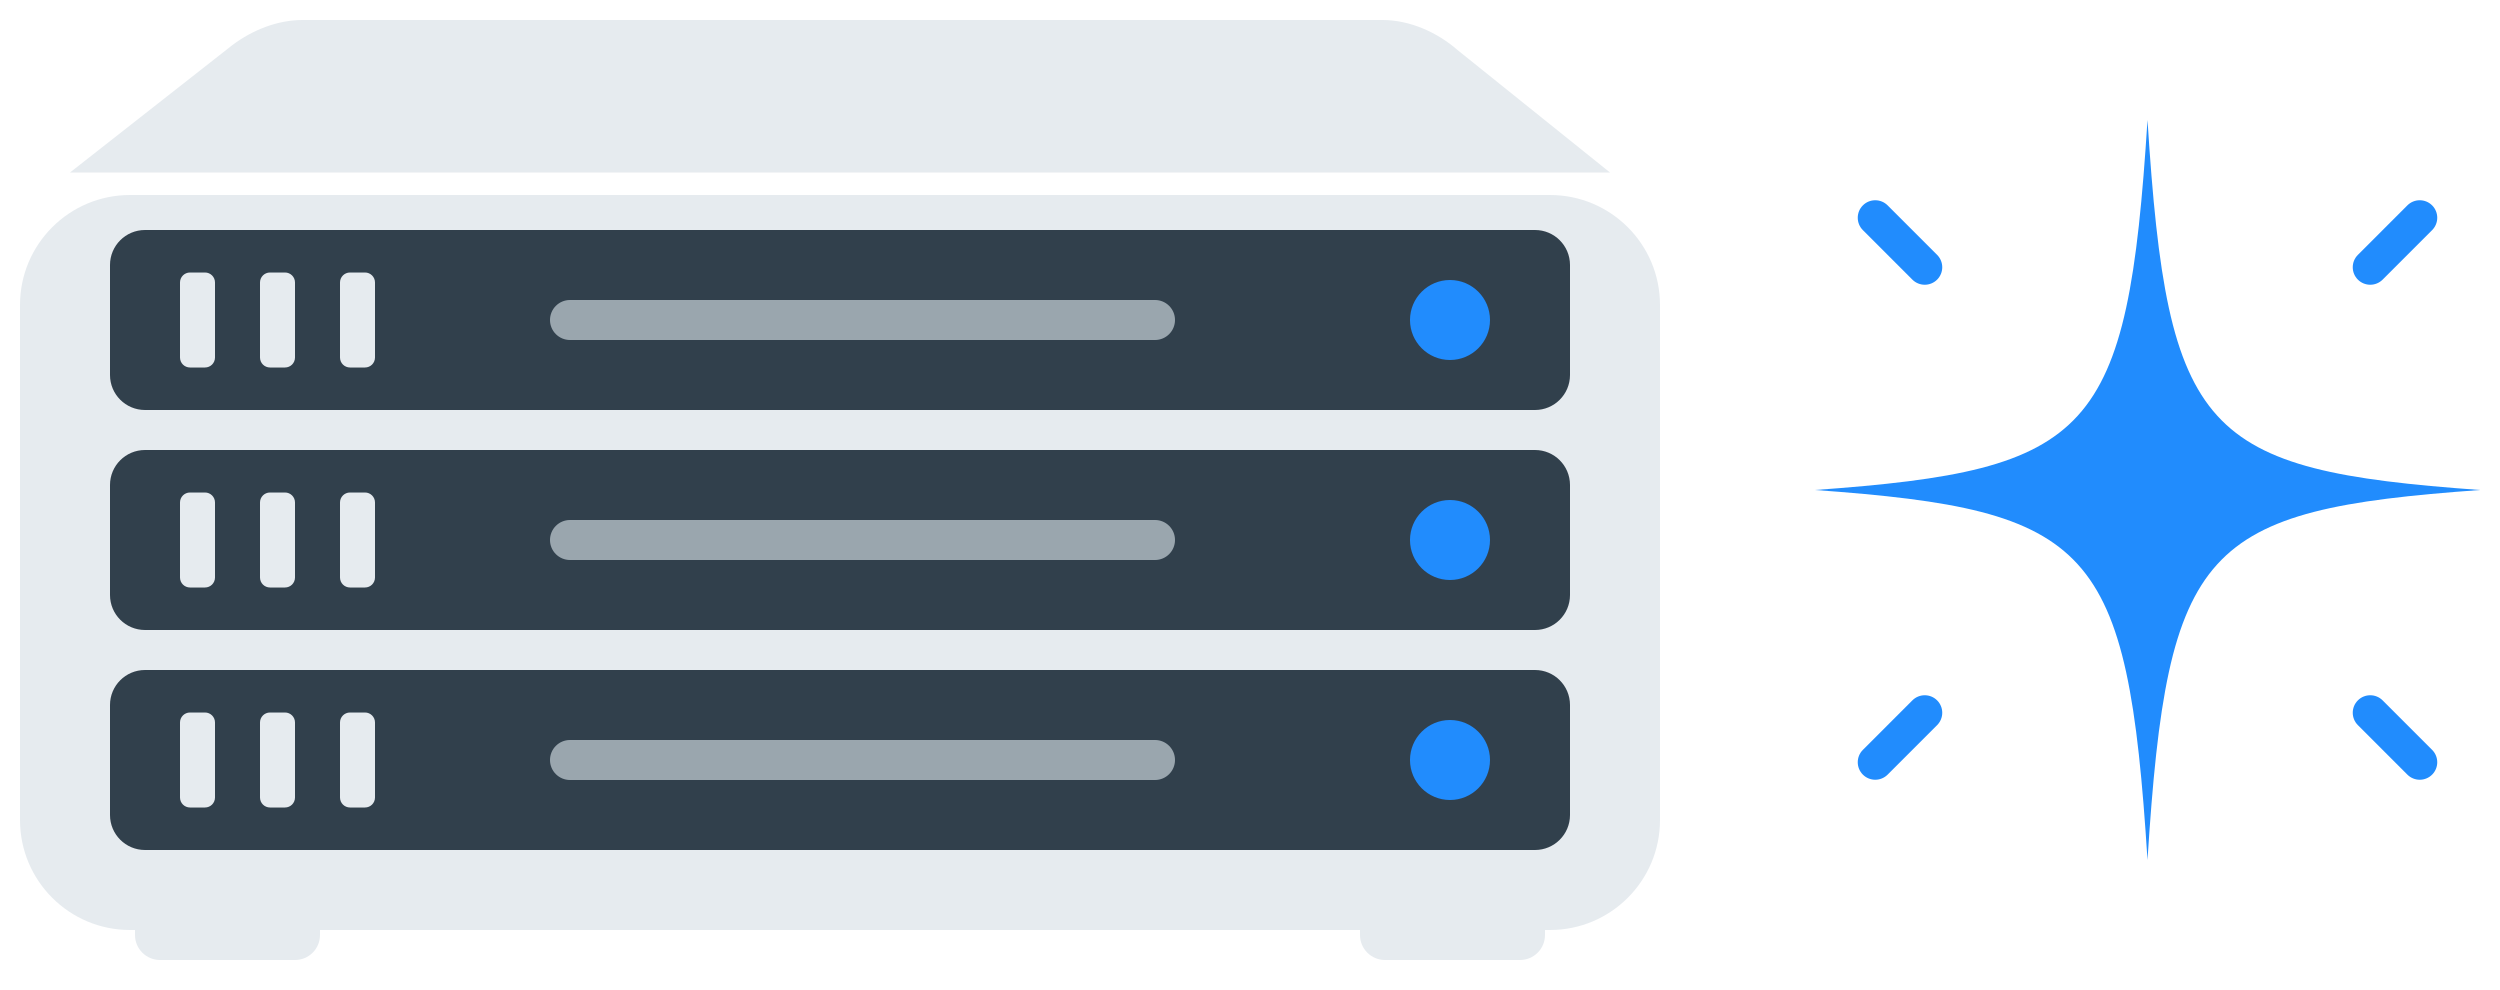
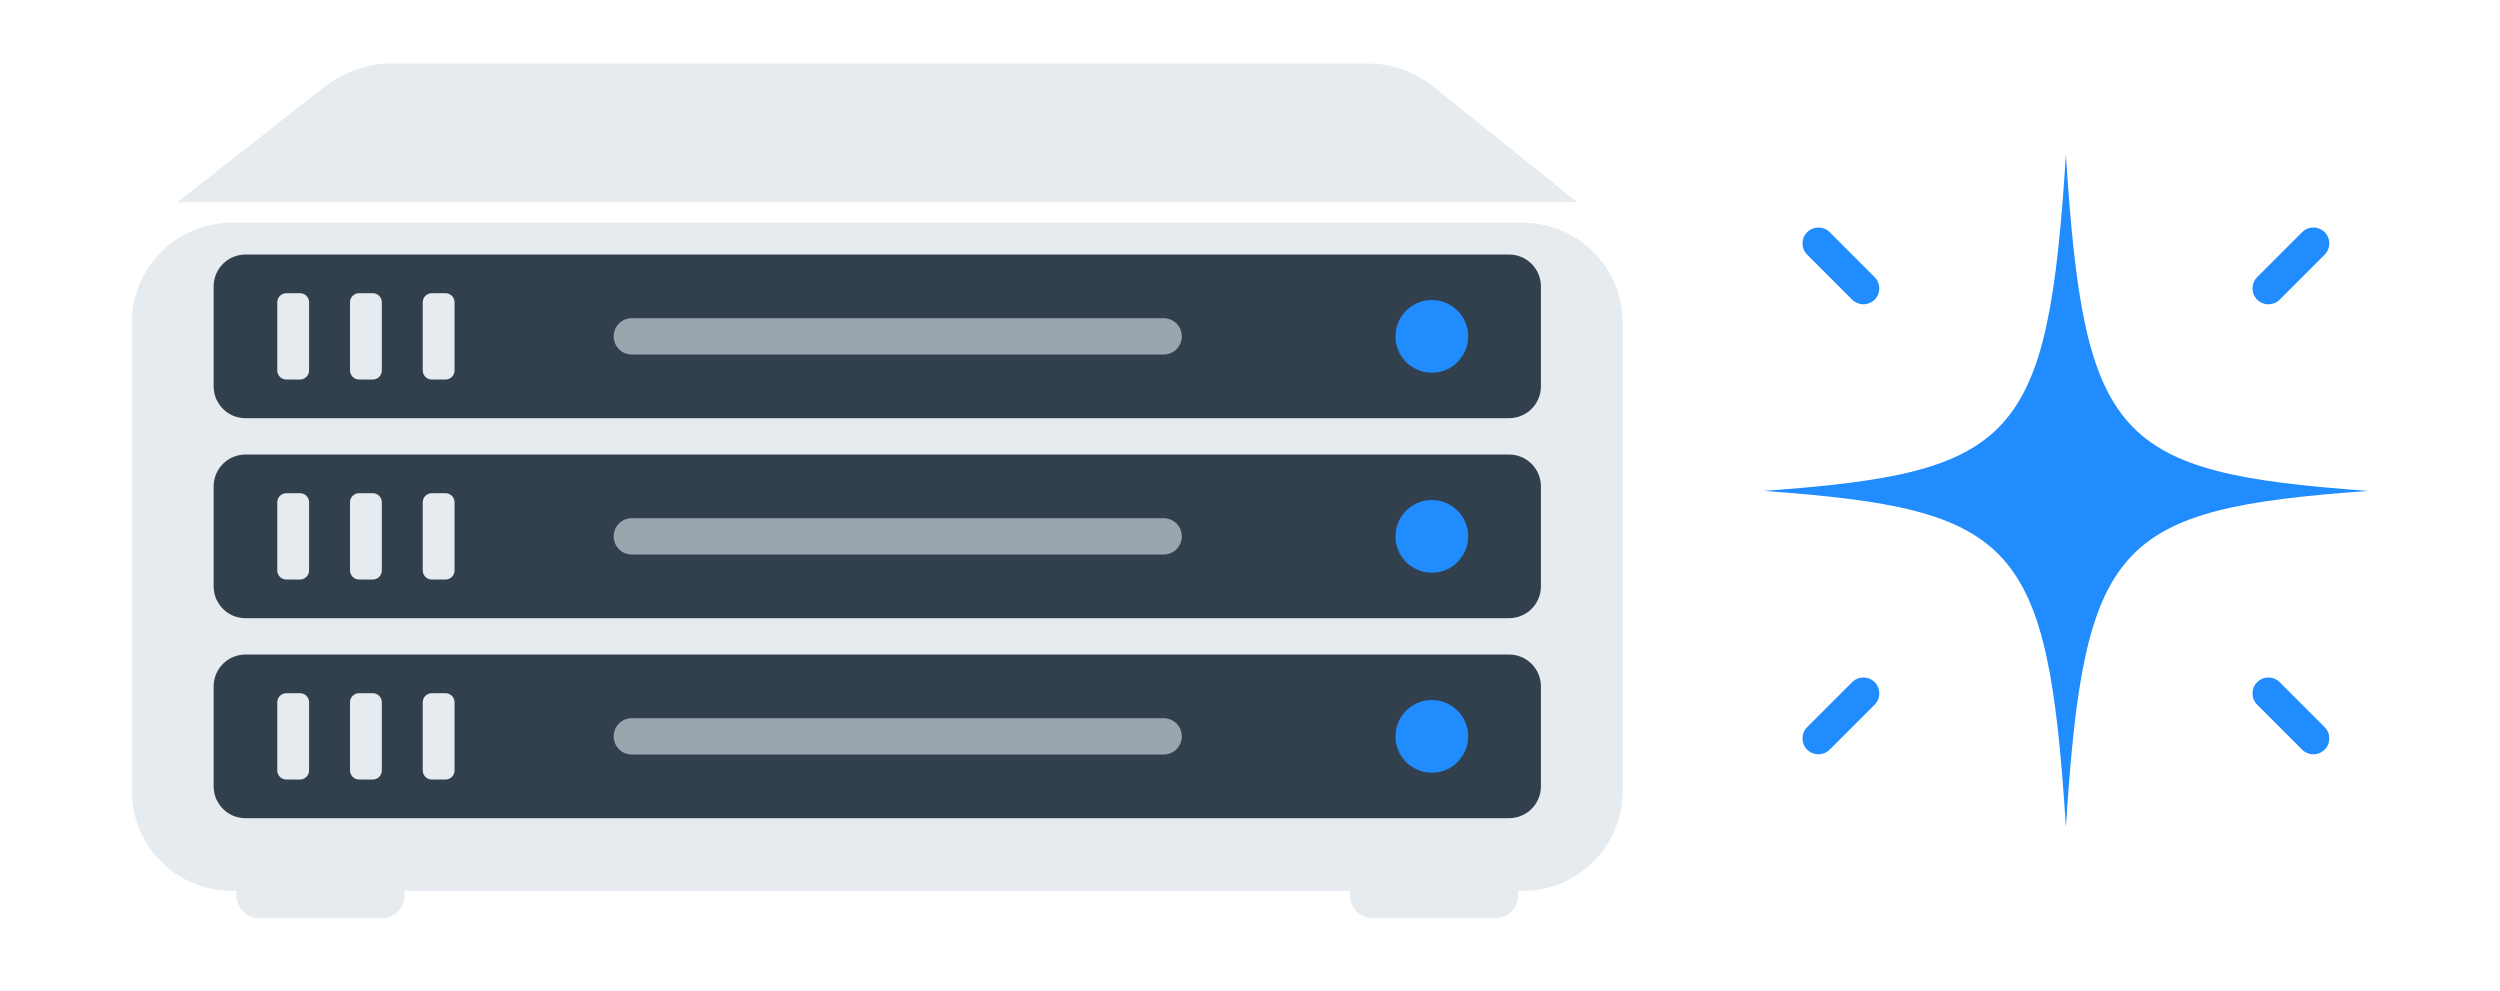
- <svg xmlns="http://www.w3.org/2000/svg" viewBox="0 0 1000 396" fill="none">
+ <svg xmlns="http://www.w3.org/2000/svg" viewBox="-50 -20 1100 436" fill="none">
  <g fill="#E6EBEF">
    <path d="M121 8H553C564 8 575 13 583 20L644 69H28L93 18C101 12 111 8 121 8Z" />
    <rect x="8" y="78" width="656" height="294" rx="44" />
    <rect x="54" y="360" width="74" height="24" rx="10" />
    <rect x="544" y="360" width="74" height="24" rx="10" />
  </g>
  <g fill="#31404C">
    <rect x="44" y="92" width="584" height="72" rx="14" />
    <rect x="44" y="180" width="584" height="72" rx="14" />
    <rect x="44" y="268" width="584" height="72" rx="14" />
  </g>
  <g fill="#E6EBEF">
    <rect x="72" y="109" width="14" height="38" rx="4" />
    <rect x="104" y="109" width="14" height="38" rx="4" />
    <rect x="136" y="109" width="14" height="38" rx="4" />
    <rect x="72" y="197" width="14" height="38" rx="4" />
    <rect x="104" y="197" width="14" height="38" rx="4" />
    <rect x="136" y="197" width="14" height="38" rx="4" />
    <rect x="72" y="285" width="14" height="38" rx="4" />
    <rect x="104" y="285" width="14" height="38" rx="4" />
    <rect x="136" y="285" width="14" height="38" rx="4" />
  </g>
  <g fill="#9AA6AE">
    <rect x="220" y="120" width="250" height="16" rx="8" />
    <rect x="220" y="208" width="250" height="16" rx="8" />
    <rect x="220" y="296" width="250" height="16" rx="8" />
  </g>
  <g fill="#218CFD">
    <circle cx="580" cy="128" r="16" />
    <circle cx="580" cy="216" r="16" />
    <circle cx="580" cy="304" r="16" />
    <g transform="translate(859 196)">
      <path d="M0-148C8-22 22-8 133 0C22 8 8 22 0 148C-8 22-22 8-133 0C-22-8-8-22 0-148Z" />
      <g transform="translate(-99 -99) rotate(45)">
        <rect x="-21" y="-7" width="42" height="14" rx="7" />
      </g>
      <g transform="translate(99 -99) rotate(-45)">
        <rect x="-21" y="-7" width="42" height="14" rx="7" />
      </g>
      <g transform="translate(99 99) rotate(45)">
        <rect x="-21" y="-7" width="42" height="14" rx="7" />
      </g>
      <g transform="translate(-99 99) rotate(-45)">
        <rect x="-21" y="-7" width="42" height="14" rx="7" />
      </g>
    </g>
  </g>
</svg>
